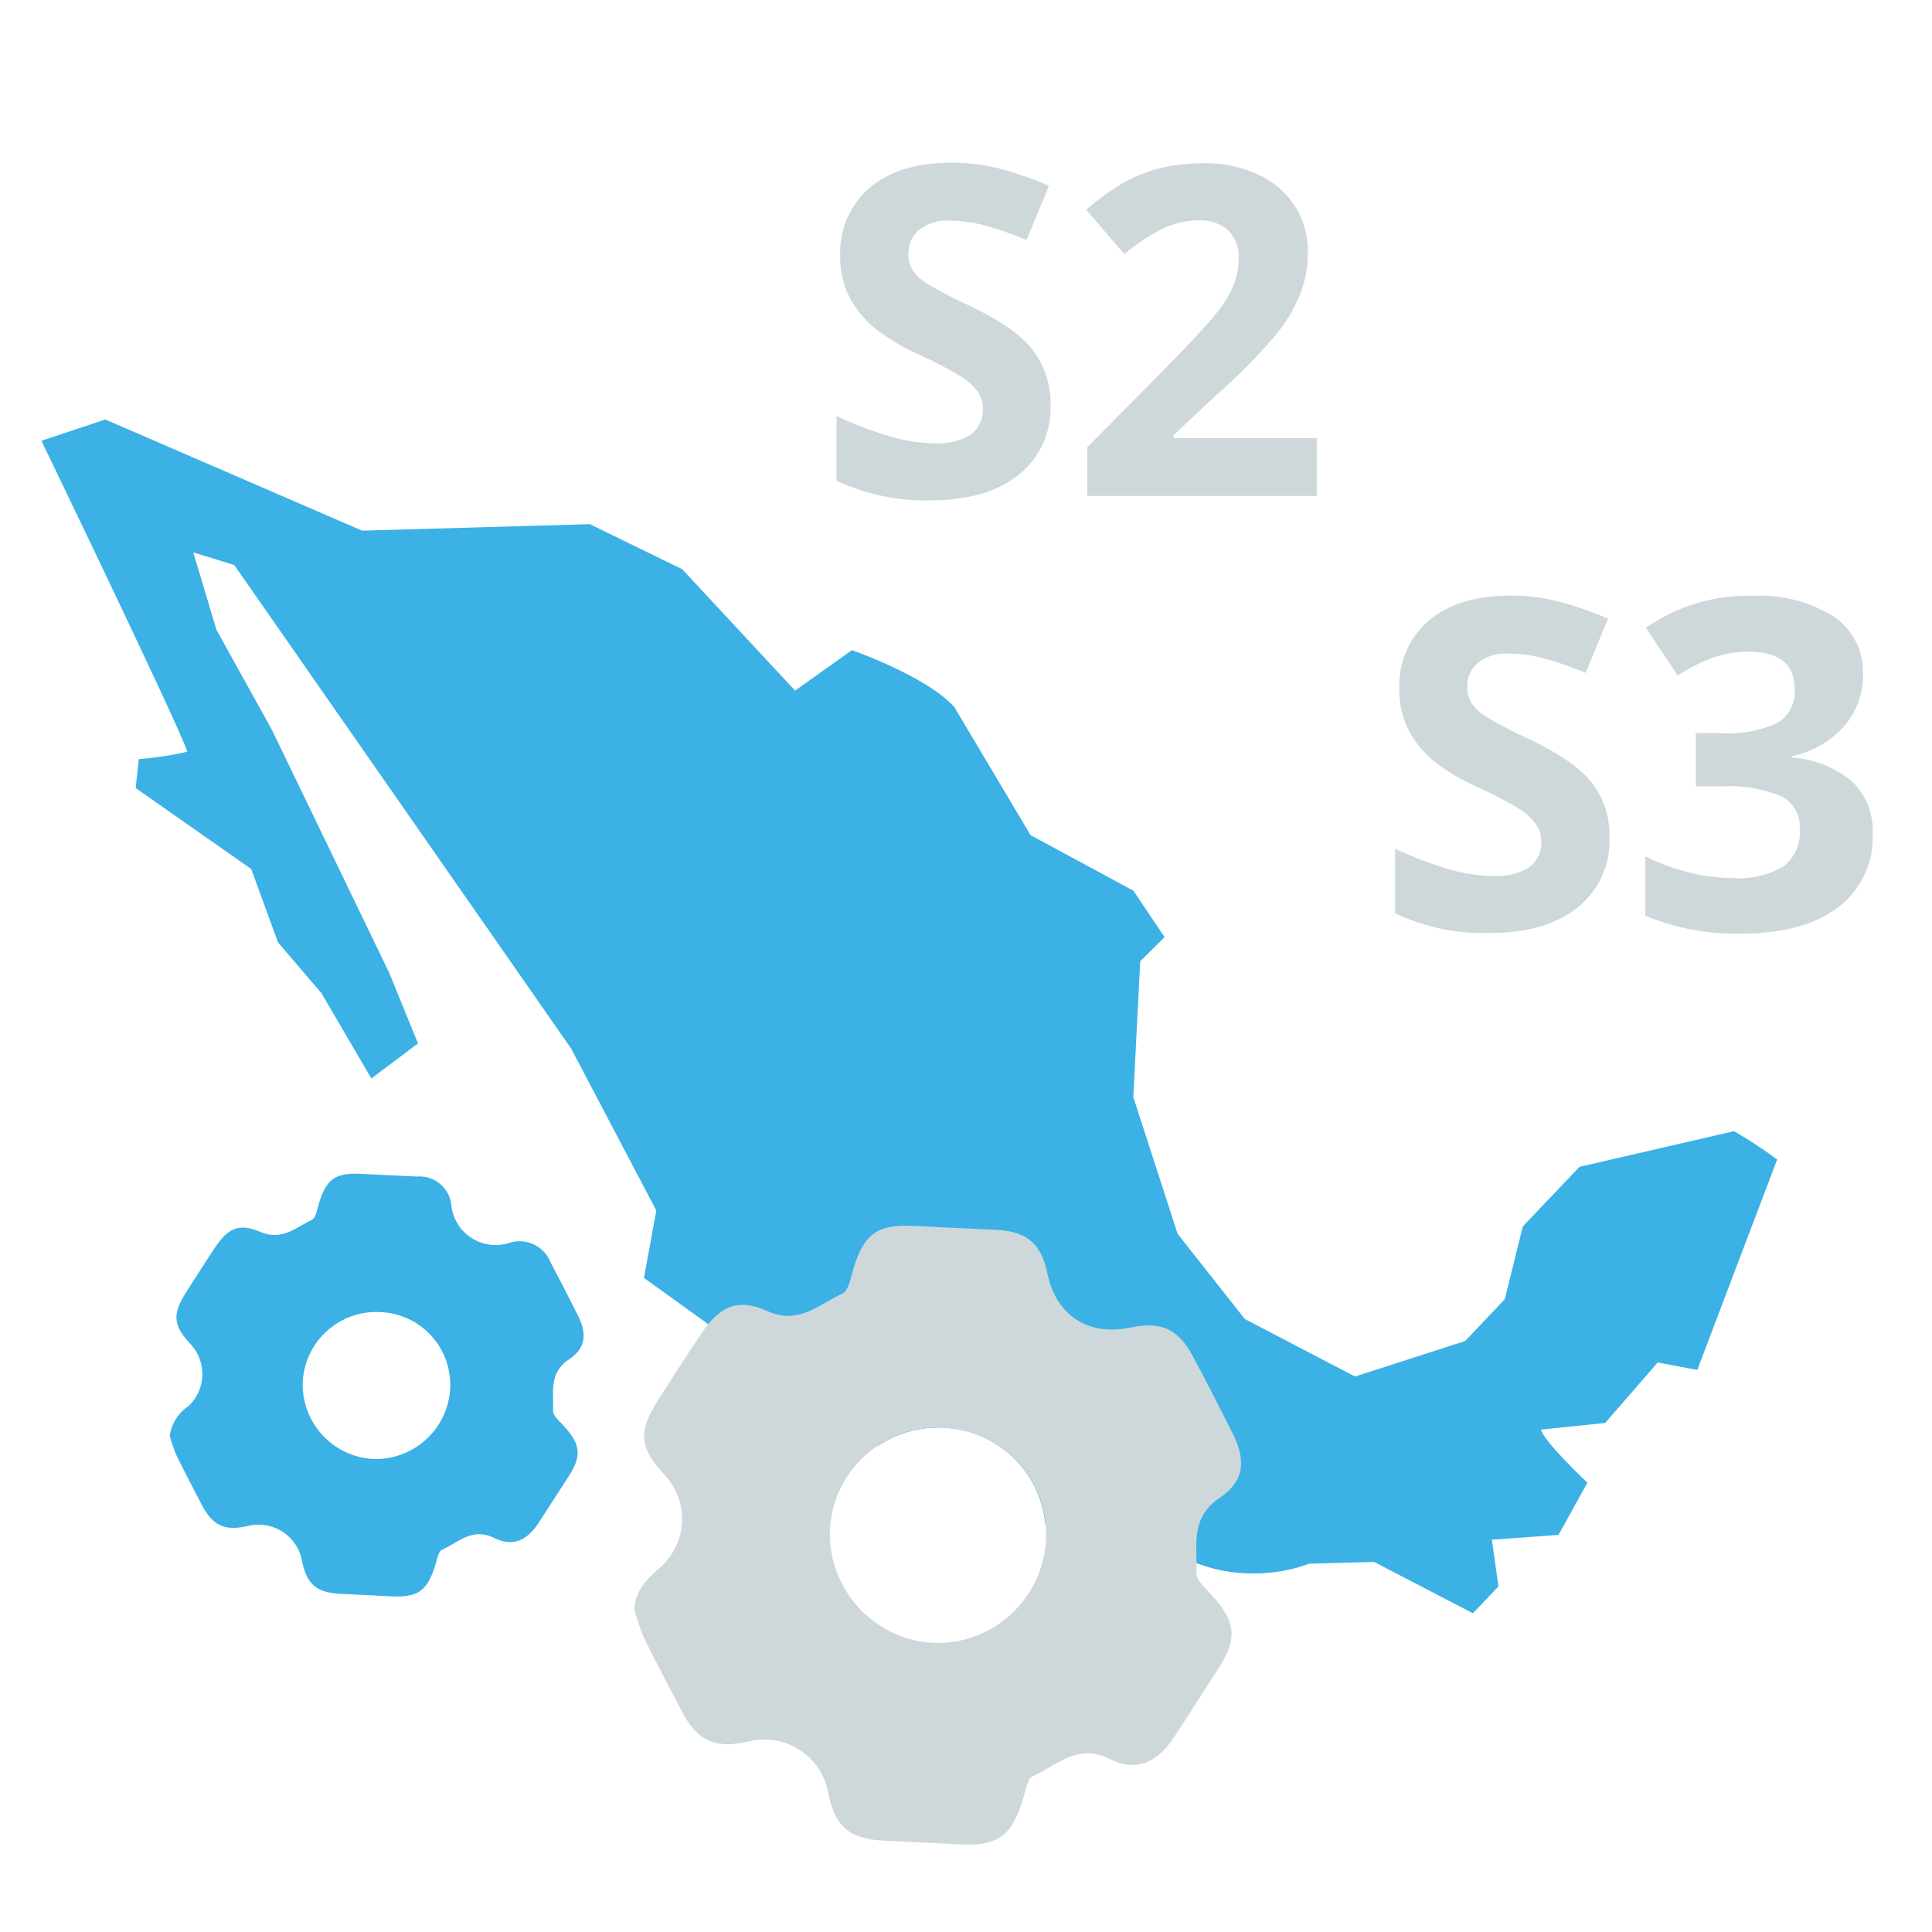
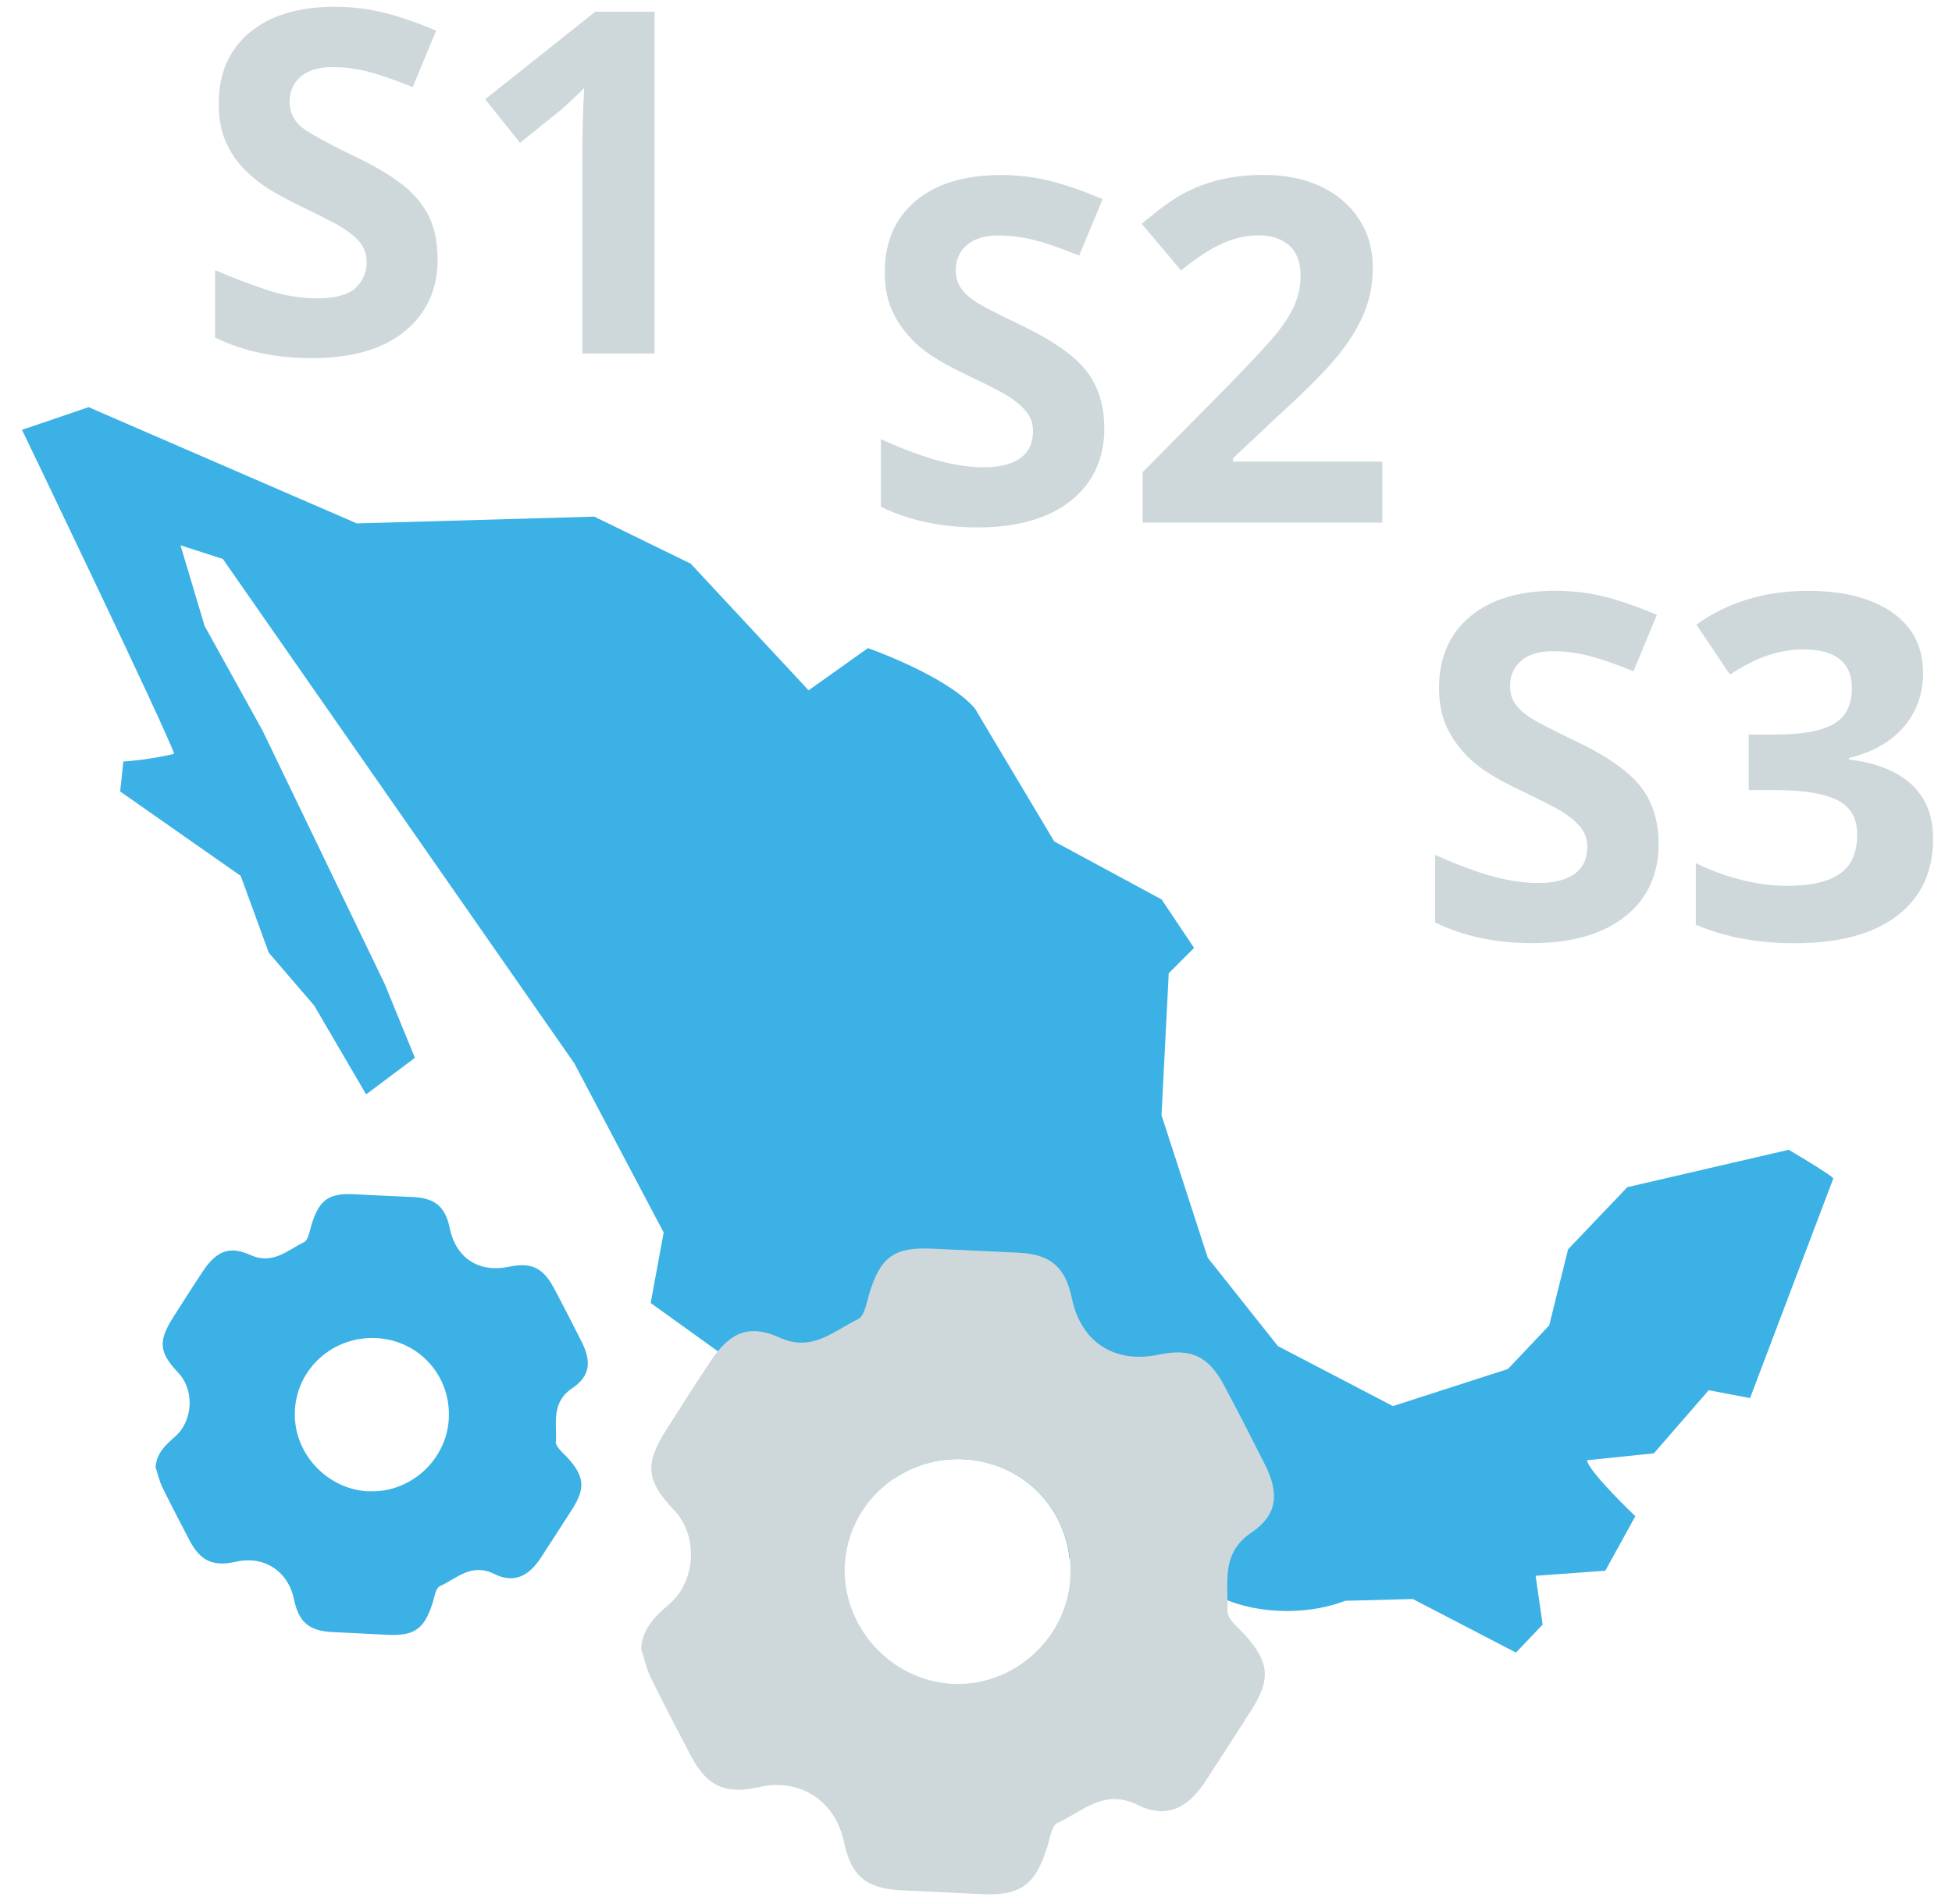
- <svg xmlns="http://www.w3.org/2000/svg" id="Capa_1" data-name="Capa 1" viewBox="0 0 181.42 181.42">
+ <svg xmlns="http://www.w3.org/2000/svg" id="Capa_1" viewBox="0 0 175.62 171.33">
  <defs>
    <style>.cls-1{fill:#3bb1e6;}.cls-2{fill:#ced8db;}</style>
  </defs>
-   <path class="cls-1" d="M162.83,106.22l-14.51,3.35L143,115.16,141.3,122l-3.71,3.92-10.35,3.34-10.35-5.4-6.31-8-4.16-12.84.65-12.76L109.36,88l-2.93-4.36-9.66-5.22-7.14-12C87.11,63.54,80,61.05,80,61.05l-5.34,3.8L64.06,53.45l-8.67-4.23L34,49.83,9.89,39.39l-6,2S17,68.55,17.59,70.59a30.62,30.62,0,0,1-4.56.69L12.74,74l10.85,7.6,2.52,6.9,4.08,4.77,4.68,8,4.38-3.29-2.71-6.65-11-22.78-5.22-9.42-2.17-7.26L22,53.06l31.63,45.4,8,15.21L60.47,120,82.4,135.79a10.31,10.31,0,0,1,6.23-1.72,10,10,0,0,1,9.52,9l11.08,4.07,2.76-.07a3.62,3.62,0,0,1-.06-.46,14.33,14.33,0,0,0,5.77,1.14,14.72,14.72,0,0,0,5.25-.92h0l6.08-.16,9.28,4.82,2.4-2.52-.62-4.39,6.26-.45,2.71-4.9s-4.23-4-4.35-5h.12l5.9-.61,4.93-5.68,3.72.7,7.5-19.76A43,43,0,0,0,162.83,106.22Z" />
-   <path class="cls-1" d="M51.94,132.48c.07-1.69-.44-3.54,1.48-4.82,1.61-1.07,1.72-2.41.83-4.17s-1.65-3.27-2.52-4.89a3.14,3.14,0,0,0-4-1.86,4.18,4.18,0,0,1-5.34-3.48,3,3,0,0,0-3.25-2.78l-5.25-.25c-2.38-.13-3.23.47-3.93,2.73-.17.56-.29,1.4-.68,1.59-1.5.71-2.81,2-4.83,1.13s-3.07-.31-4.24,1.44c-.92,1.38-1.81,2.79-2.71,4.19-1.36,2.14-1.26,3.15.48,5a4.13,4.13,0,0,1-.27,5.72,4,4,0,0,0-1.77,2.79,13.79,13.79,0,0,0,.6,1.78c.79,1.61,1.62,3.2,2.45,4.79,1,1.87,2.13,2.39,4.21,1.92a4.16,4.16,0,0,1,5.18,3.35c.44,2.11,1.35,2.88,3.51,3,1.62.08,3.25.15,4.87.24,2.46.13,3.36-.51,4.11-2.9.17-.52.27-1.31.63-1.47,1.54-.69,2.85-2.14,4.93-1.1,1.73.86,3.07.22,4.14-1.42q1.44-2.21,2.85-4.41c1.2-1.88,1.1-2.95-.38-4.59C52.62,133.51,51.93,133,51.94,132.48ZM35,137a7,7,0,0,1-6.57-7.29,6.92,6.92,0,0,1,7.31-6.5,6.83,6.83,0,0,1,6.53,7.24A7,7,0,0,1,35,137Z" />
-   <path class="cls-2" d="M98.65,38a8,8,0,0,1-3,6.59q-3,2.4-8.36,2.4a19.61,19.61,0,0,1-8.74-1.86V39.06a35.41,35.41,0,0,0,5.29,2,15.61,15.61,0,0,0,4,.57,5.58,5.58,0,0,0,3.3-.82,2.82,2.82,0,0,0,1.15-2.45,2.74,2.74,0,0,0-.5-1.61,5.7,5.7,0,0,0-1.49-1.36,36,36,0,0,0-4-2.09A19,19,0,0,1,82,30.7a9.68,9.68,0,0,1-2.26-2.84,8.19,8.19,0,0,1-.84-3.8,8,8,0,0,1,2.77-6.44q2.77-2.34,7.67-2.34a18,18,0,0,1,4.59.57,32.54,32.54,0,0,1,4.57,1.6l-2.11,5.09a29.55,29.55,0,0,0-4.08-1.41,13.09,13.09,0,0,0-3.18-.41,4.21,4.21,0,0,0-2.85.87,3.07,3.07,0,0,0-.59,3.77A4.48,4.48,0,0,0,87,26.6a39.48,39.48,0,0,0,4.15,2.16C94,30.14,96,31.52,97,32.91A8.07,8.07,0,0,1,98.65,38Z" />
-   <path class="cls-2" d="M123.65,46.57H102.09V42l7.74-7.82q3.44-3.53,4.49-4.89a10.47,10.47,0,0,0,1.52-2.52,6.37,6.37,0,0,0,.47-2.4,3.5,3.5,0,0,0-1-2.77,4,4,0,0,0-2.73-.91,7.84,7.84,0,0,0-3.48.83,17.87,17.87,0,0,0-3.52,2.34L102,19.69A23,23,0,0,1,105.78,17a13.75,13.75,0,0,1,3.27-1.24,17.19,17.19,0,0,1,4-.43,11.65,11.65,0,0,1,5.1,1.06,8.1,8.1,0,0,1,3.44,2.95,7.81,7.81,0,0,1,1.22,4.35,10.57,10.57,0,0,1-.75,4,14.79,14.79,0,0,1-2.32,3.83,54.84,54.84,0,0,1-5.53,5.59l-4,3.74v.29h13.44Z" />
-   <path class="cls-2" d="M151.14,78.63a8,8,0,0,1-3,6.59c-2,1.6-4.79,2.4-8.37,2.4A19.59,19.59,0,0,1,131,85.76V79.69a35.75,35.75,0,0,0,5.28,2,15.68,15.68,0,0,0,4,.57,5.63,5.63,0,0,0,3.3-.82A2.82,2.82,0,0,0,144.73,79a2.68,2.68,0,0,0-.51-1.61A5.49,5.49,0,0,0,142.74,76a37,37,0,0,0-4-2.09,18.74,18.74,0,0,1-4.24-2.56,9.52,9.52,0,0,1-2.26-2.84,8.19,8.19,0,0,1-.84-3.8,8,8,0,0,1,2.77-6.44q2.78-2.34,7.67-2.34a18.15,18.15,0,0,1,4.59.57,33,33,0,0,1,4.57,1.6l-2.11,5.09a30.8,30.8,0,0,0-4.09-1.42,13.43,13.43,0,0,0-3.17-.4,4.19,4.19,0,0,0-2.85.87,2.86,2.86,0,0,0-1,2.26,2.79,2.79,0,0,0,.4,1.51,4.35,4.35,0,0,0,1.28,1.24,38.93,38.93,0,0,0,4.14,2.16c2.89,1.38,4.86,2.76,5.93,4.15A8.06,8.06,0,0,1,151.14,78.63Z" />
-   <path class="cls-2" d="M174.94,63.25a7.25,7.25,0,0,1-1.75,4.92A9,9,0,0,1,168.28,71v.13a9.83,9.83,0,0,1,5.65,2.27,6.34,6.34,0,0,1,1.92,4.86,8.24,8.24,0,0,1-3.23,6.93q-3.23,2.48-9.22,2.48A22.22,22.22,0,0,1,154.5,86V80.41a20.37,20.37,0,0,0,3.94,1.47,16.66,16.66,0,0,0,4.27.57,8.26,8.26,0,0,0,4.76-1.09A4,4,0,0,0,169,77.83a3.19,3.19,0,0,0-1.77-3.08,13.15,13.15,0,0,0-5.65-.91h-2.34v-5h2.38a11.16,11.16,0,0,0,5.24-.93,3.39,3.39,0,0,0,1.66-3.22c0-2.34-1.46-3.5-4.39-3.5a10,10,0,0,0-3.09.5,15.13,15.13,0,0,0-3.49,1.75l-3-4.49a16.74,16.74,0,0,1,10.07-3,13,13,0,0,1,7.56,1.94A6.23,6.23,0,0,1,174.94,63.25Z" />
-   <path class="cls-2" d="M112.35,147.73c.1-2.48-.65-5.18,2.16-7.06,2.35-1.58,2.52-3.53,1.22-6.11-1.21-2.4-2.43-4.8-3.7-7.17-1.4-2.62-3-3.33-5.86-2.73-4,.84-7-1.13-7.82-5.09-.57-2.78-1.93-3.94-4.76-4.08-2.57-.13-5.13-.23-7.69-.37-3.49-.18-4.74.69-5.76,4-.25.83-.43,2-1,2.33-2.2,1-4.11,3-7.07,1.67-2.76-1.26-4.5-.47-6.21,2.1-1.36,2-2.66,4.08-4,6.14-2,3.14-1.86,4.61.69,7.29a6.05,6.05,0,0,1-.39,8.38c-1.22,1.09-2.49,2.15-2.6,4.09a21.06,21.06,0,0,0,.88,2.61c1.16,2.36,2.38,4.68,3.6,7,1.43,2.75,3.12,3.51,6.17,2.82a6.09,6.09,0,0,1,7.58,4.91c.65,3.09,2,4.22,5.15,4.38,2.37.12,4.75.22,7.12.35,3.61.19,4.94-.75,6-4.24.24-.76.39-1.92.92-2.16,2.25-1,4.17-3.13,7.21-1.62,2.54,1.27,4.5.33,6.08-2.07,1.4-2.15,2.78-4.31,4.17-6.47,1.76-2.75,1.61-4.31-.55-6.72C113.34,149.23,112.32,148.44,112.35,147.73Zm-24.8,6.54a10.29,10.29,0,0,1-9.62-10.68,10.13,10.13,0,0,1,10.7-9.52,10,10,0,0,1,9.58,10.6A10.21,10.21,0,0,1,87.55,154.27Z" />
+   <g>
+     <path class="cls-2" d="M39.38,23.28c0,2.73-.98,4.9-2.95,6.52-1.97,1.62-4.76,2.43-8.38,2.43-3.25,0-6.15-.62-8.7-1.85v-6.07c1.46,.63,2.98,1.21,4.54,1.74,1.56,.53,3.12,.8,4.67,.8s2.75-.31,3.42-.93c.67-.62,1.01-1.4,1.01-2.35,0-.77-.27-1.43-.8-1.98-.53-.54-1.24-1.06-2.13-1.53-.89-.47-1.91-.98-3.06-1.53-.72-.34-1.49-.75-2.33-1.23-.83-.47-1.63-1.06-2.39-1.77-.76-.7-1.39-1.56-1.87-2.56-.49-1-.73-2.21-.73-3.62,0-2.76,.93-4.9,2.8-6.44,1.87-1.54,4.41-2.3,7.62-2.3,1.61,0,3.13,.19,4.57,.56,1.44,.37,2.96,.9,4.57,1.59l-2.11,5.08c-1.41-.57-2.67-1.02-3.79-1.33-1.12-.32-2.27-.47-3.45-.47-1.23,0-2.18,.29-2.84,.86-.66,.57-.99,1.32-.99,2.24,0,1.09,.49,1.95,1.46,2.58,.98,.63,2.43,1.41,4.35,2.33,1.58,.75,2.92,1.52,4.03,2.33,1.1,.8,1.96,1.75,2.56,2.84,.6,1.09,.9,2.44,.9,4.05Z" />
+     <path class="cls-2" d="M58.89,31.81h-6.5V14.02c0-.72,.01-1.69,.04-2.91,.03-1.22,.07-2.29,.13-3.21-.14,.17-.45,.48-.93,.93-.47,.45-.91,.84-1.31,1.18l-3.53,2.84-3.14-3.92L53.55,1.06h5.34V31.81Z" />
+   </g>
+   <path class="cls-1" d="M160.91,103.47l-14.5,3.36-5.33,5.59-1.7,6.85-3.71,3.92-10.35,3.34-10.35-5.4-6.31-7.95-4.16-12.83,.65-12.77,2.28-2.28-2.92-4.36-9.66-5.22-7.14-11.97c-2.52-2.94-9.62-5.43-9.62-5.43l-5.34,3.8-10.61-11.4-8.67-4.23-21.37,.61L7.97,36.64l-5.99,2.04s13.05,27.13,13.69,29.16c-1.5,.34-3.03,.58-4.57,.69l-.29,2.69,10.85,7.6,2.52,6.91,4.09,4.76,4.67,7.99,4.39-3.29-2.72-6.65-10.98-22.78-5.22-9.43-2.17-7.26,3.81,1.23,31.63,45.4,8.03,15.21-1.17,6.34,21.93,15.78c1.77-1.18,3.93-1.84,6.24-1.72,5.09,.26,9.02,4.09,9.52,8.98l11.07,4.07,2.77-.07c-.04-.15-.04-.31-.06-.46,1.59,.71,3.59,1.14,5.77,1.14,1.94,0,3.75-.34,5.25-.92,0,0,0,0,0,0l6.08-.16,9.28,4.82,2.4-2.52-.63-4.39,6.27-.46,2.7-4.9s-4.23-4.02-4.35-5.05h.12l5.9-.61,4.93-5.68,3.72,.71,7.49-19.76c-.04-.24-4.05-2.61-4.05-2.61Z" />
+   <path class="cls-1" d="M50.02,129.73c.07-1.7-.44-3.54,1.48-4.82,1.61-1.08,1.72-2.41,.83-4.17-.83-1.64-1.66-3.28-2.53-4.89-.96-1.79-2.04-2.27-4-1.86-2.72,.57-4.78-.77-5.34-3.48-.39-1.9-1.31-2.69-3.25-2.79-1.75-.09-3.5-.15-5.25-.25-2.38-.13-3.23,.47-3.93,2.73-.17,.56-.29,1.4-.69,1.59-1.49,.71-2.8,2.06-4.82,1.14-1.89-.86-3.07-.32-4.24,1.43-.92,1.38-1.82,2.79-2.71,4.2-1.36,2.14-1.26,3.15,.47,4.97,1.46,1.54,1.34,4.29-.26,5.72-.84,.75-1.7,1.47-1.78,2.79,.2,.6,.33,1.22,.6,1.78,.79,1.61,1.62,3.2,2.45,4.79,.98,1.87,2.13,2.39,4.21,1.92,2.48-.56,4.65,.84,5.18,3.35,.44,2.11,1.35,2.88,3.51,2.99,1.62,.08,3.24,.15,4.86,.24,2.46,.13,3.37-.51,4.12-2.89,.16-.52,.27-1.31,.63-1.48,1.54-.69,2.84-2.14,4.92-1.1,1.73,.86,3.07,.22,4.15-1.42,.96-1.46,1.9-2.94,2.85-4.41,1.2-1.88,1.1-2.95-.38-4.59-.42-.47-1.12-1.01-1.1-1.5Zm-16.92,4.47c-3.77-.21-6.77-3.53-6.57-7.29,.2-3.79,3.46-6.69,7.31-6.5,3.85,.19,6.73,3.38,6.54,7.23-.19,3.78-3.51,6.76-7.27,6.55Z" />
+   <g>
+     <path class="cls-2" d="M99.36,38.47c0,2.78-1,4.98-3.01,6.58s-4.79,2.41-8.37,2.41c-3.29,0-6.2-.62-8.73-1.86v-6.08c2.08,.93,3.84,1.58,5.28,1.96s2.76,.57,3.96,.57c1.43,0,2.54-.27,3.3-.82s1.15-1.36,1.15-2.45c0-.6-.17-1.14-.51-1.61-.34-.47-.83-.92-1.49-1.36-.65-.44-1.99-1.13-4-2.09-1.89-.89-3.3-1.74-4.24-2.55-.94-.82-1.7-1.77-2.26-2.85s-.84-2.35-.84-3.8c0-2.73,.92-4.87,2.77-6.43,1.85-1.56,4.41-2.34,7.67-2.34,1.6,0,3.13,.19,4.59,.57,1.46,.38,2.98,.92,4.57,1.6l-2.11,5.08c-1.65-.67-3.01-1.15-4.08-1.41-1.08-.27-2.13-.4-3.18-.4-1.24,0-2.19,.29-2.85,.87-.66,.58-.99,1.33-.99,2.26,0,.58,.13,1.08,.4,1.51,.27,.43,.69,.84,1.28,1.25,.58,.4,1.97,1.12,4.15,2.16,2.88,1.38,4.86,2.76,5.93,4.15,1.07,1.39,1.6,3.08,1.6,5.1Z" />
+     <path class="cls-2" d="M124.36,47.03h-21.56v-4.54l7.74-7.83c2.29-2.35,3.79-3.98,4.49-4.88,.7-.91,1.21-1.75,1.52-2.52,.31-.77,.46-1.58,.46-2.41,0-1.24-.34-2.16-1.02-2.76-.68-.6-1.59-.91-2.73-.91-1.2,0-2.36,.27-3.48,.82-1.13,.55-2.3,1.33-3.52,2.34l-3.54-4.2c1.52-1.29,2.78-2.21,3.78-2.74,1-.53,2.09-.95,3.27-1.23,1.18-.29,2.5-.43,3.97-.43,1.93,0,3.63,.35,5.11,1.05,1.48,.7,2.62,1.69,3.44,2.95s1.22,2.71,1.22,4.35c0,1.42-.25,2.75-.75,4-.5,1.25-1.27,2.52-2.32,3.83-1.05,1.31-2.89,3.17-5.54,5.59l-3.97,3.73v.3h13.44v5.49Z" />
+   </g>
+   <g>
+     <path class="cls-2" d="M149.23,75.88c0,2.78-1,4.98-3.01,6.58s-4.79,2.41-8.37,2.41c-3.29,0-6.2-.62-8.73-1.86v-6.08c2.08,.93,3.84,1.58,5.28,1.96s2.76,.57,3.96,.57c1.43,0,2.54-.27,3.3-.82s1.15-1.36,1.15-2.45c0-.6-.17-1.14-.51-1.61-.34-.47-.83-.92-1.49-1.36-.65-.44-1.99-1.13-4-2.09-1.89-.89-3.3-1.74-4.24-2.55-.94-.82-1.7-1.77-2.26-2.85s-.84-2.35-.84-3.8c0-2.73,.92-4.87,2.77-6.43,1.85-1.56,4.41-2.34,7.67-2.34,1.6,0,3.13,.19,4.59,.57,1.46,.38,2.98,.92,4.57,1.6l-2.11,5.08c-1.65-.67-3.01-1.15-4.08-1.41-1.08-.27-2.13-.4-3.18-.4-1.24,0-2.19,.29-2.85,.87-.66,.58-.99,1.33-.99,2.26,0,.58,.13,1.08,.4,1.51,.27,.43,.69,.84,1.28,1.25,.58,.4,1.97,1.12,4.15,2.16,2.88,1.38,4.86,2.76,5.93,4.15,1.07,1.39,1.6,3.08,1.6,5.1Z" />
+     <path class="cls-2" d="M173.02,60.5c0,1.93-.58,3.57-1.75,4.92-1.17,1.35-2.81,2.28-4.92,2.79v.13c2.49,.31,4.37,1.07,5.65,2.27,1.28,1.2,1.92,2.82,1.92,4.86,0,2.97-1.08,5.28-3.23,6.93-2.15,1.65-5.23,2.48-9.22,2.48-3.35,0-6.32-.56-8.9-1.67v-5.55c1.2,.61,2.51,1.1,3.95,1.48s2.85,.57,4.26,.57c2.15,0,3.74-.37,4.77-1.1s1.54-1.91,1.54-3.52c0-1.45-.59-2.48-1.77-3.08-1.18-.61-3.07-.91-5.65-.91h-2.34v-5h2.38c2.39,0,4.14-.31,5.24-.94,1.1-.63,1.66-1.7,1.66-3.22,0-2.33-1.46-3.5-4.39-3.5-1.01,0-2.04,.17-3.09,.51-1.05,.34-2.21,.92-3.49,1.75l-3.02-4.49c2.81-2.03,6.17-3.04,10.06-3.04,3.19,0,5.71,.65,7.56,1.94s2.77,3.09,2.77,5.4Z" />
+   </g>
+   <path class="cls-2" d="M110.43,144.98c.1-2.48-.64-5.19,2.16-7.07,2.35-1.58,2.52-3.53,1.22-6.11-1.21-2.4-2.43-4.8-3.7-7.17-1.4-2.62-3-3.33-5.86-2.73-3.98,.84-7.01-1.13-7.82-5.09-.57-2.78-1.92-3.94-4.76-4.08-2.56-.13-5.12-.23-7.69-.36-3.49-.19-4.74,.69-5.76,4-.25,.82-.43,2.05-1.01,2.33-2.19,1.04-4.11,3.01-7.06,1.67-2.77-1.26-4.5-.46-6.21,2.1-1.35,2.03-2.66,4.09-3.97,6.15-2,3.14-1.85,4.61,.69,7.29,2.15,2.26,1.97,6.29-.38,8.38-1.23,1.09-2.49,2.15-2.6,4.09,.29,.87,.48,1.79,.88,2.61,1.15,2.36,2.38,4.68,3.6,7.01,1.43,2.75,3.12,3.51,6.17,2.81,3.63-.83,6.81,1.23,7.59,4.91,.65,3.09,1.98,4.22,5.15,4.38,2.37,.12,4.75,.22,7.12,.34,3.6,.19,4.93-.75,6.03-4.24,.24-.76,.4-1.93,.92-2.16,2.25-1.01,4.17-3.13,7.21-1.62,2.54,1.26,4.5,.33,6.07-2.08,1.41-2.15,2.79-4.3,4.17-6.46,1.76-2.75,1.61-4.32-.55-6.72-.62-.69-1.64-1.48-1.61-2.19Zm-24.79,6.54c-5.52-.31-9.91-5.18-9.63-10.68,.29-5.55,5.07-9.8,10.71-9.52,5.64,.28,9.86,4.96,9.58,10.6-.28,5.53-5.14,9.9-10.65,9.6Z" />
</svg>
